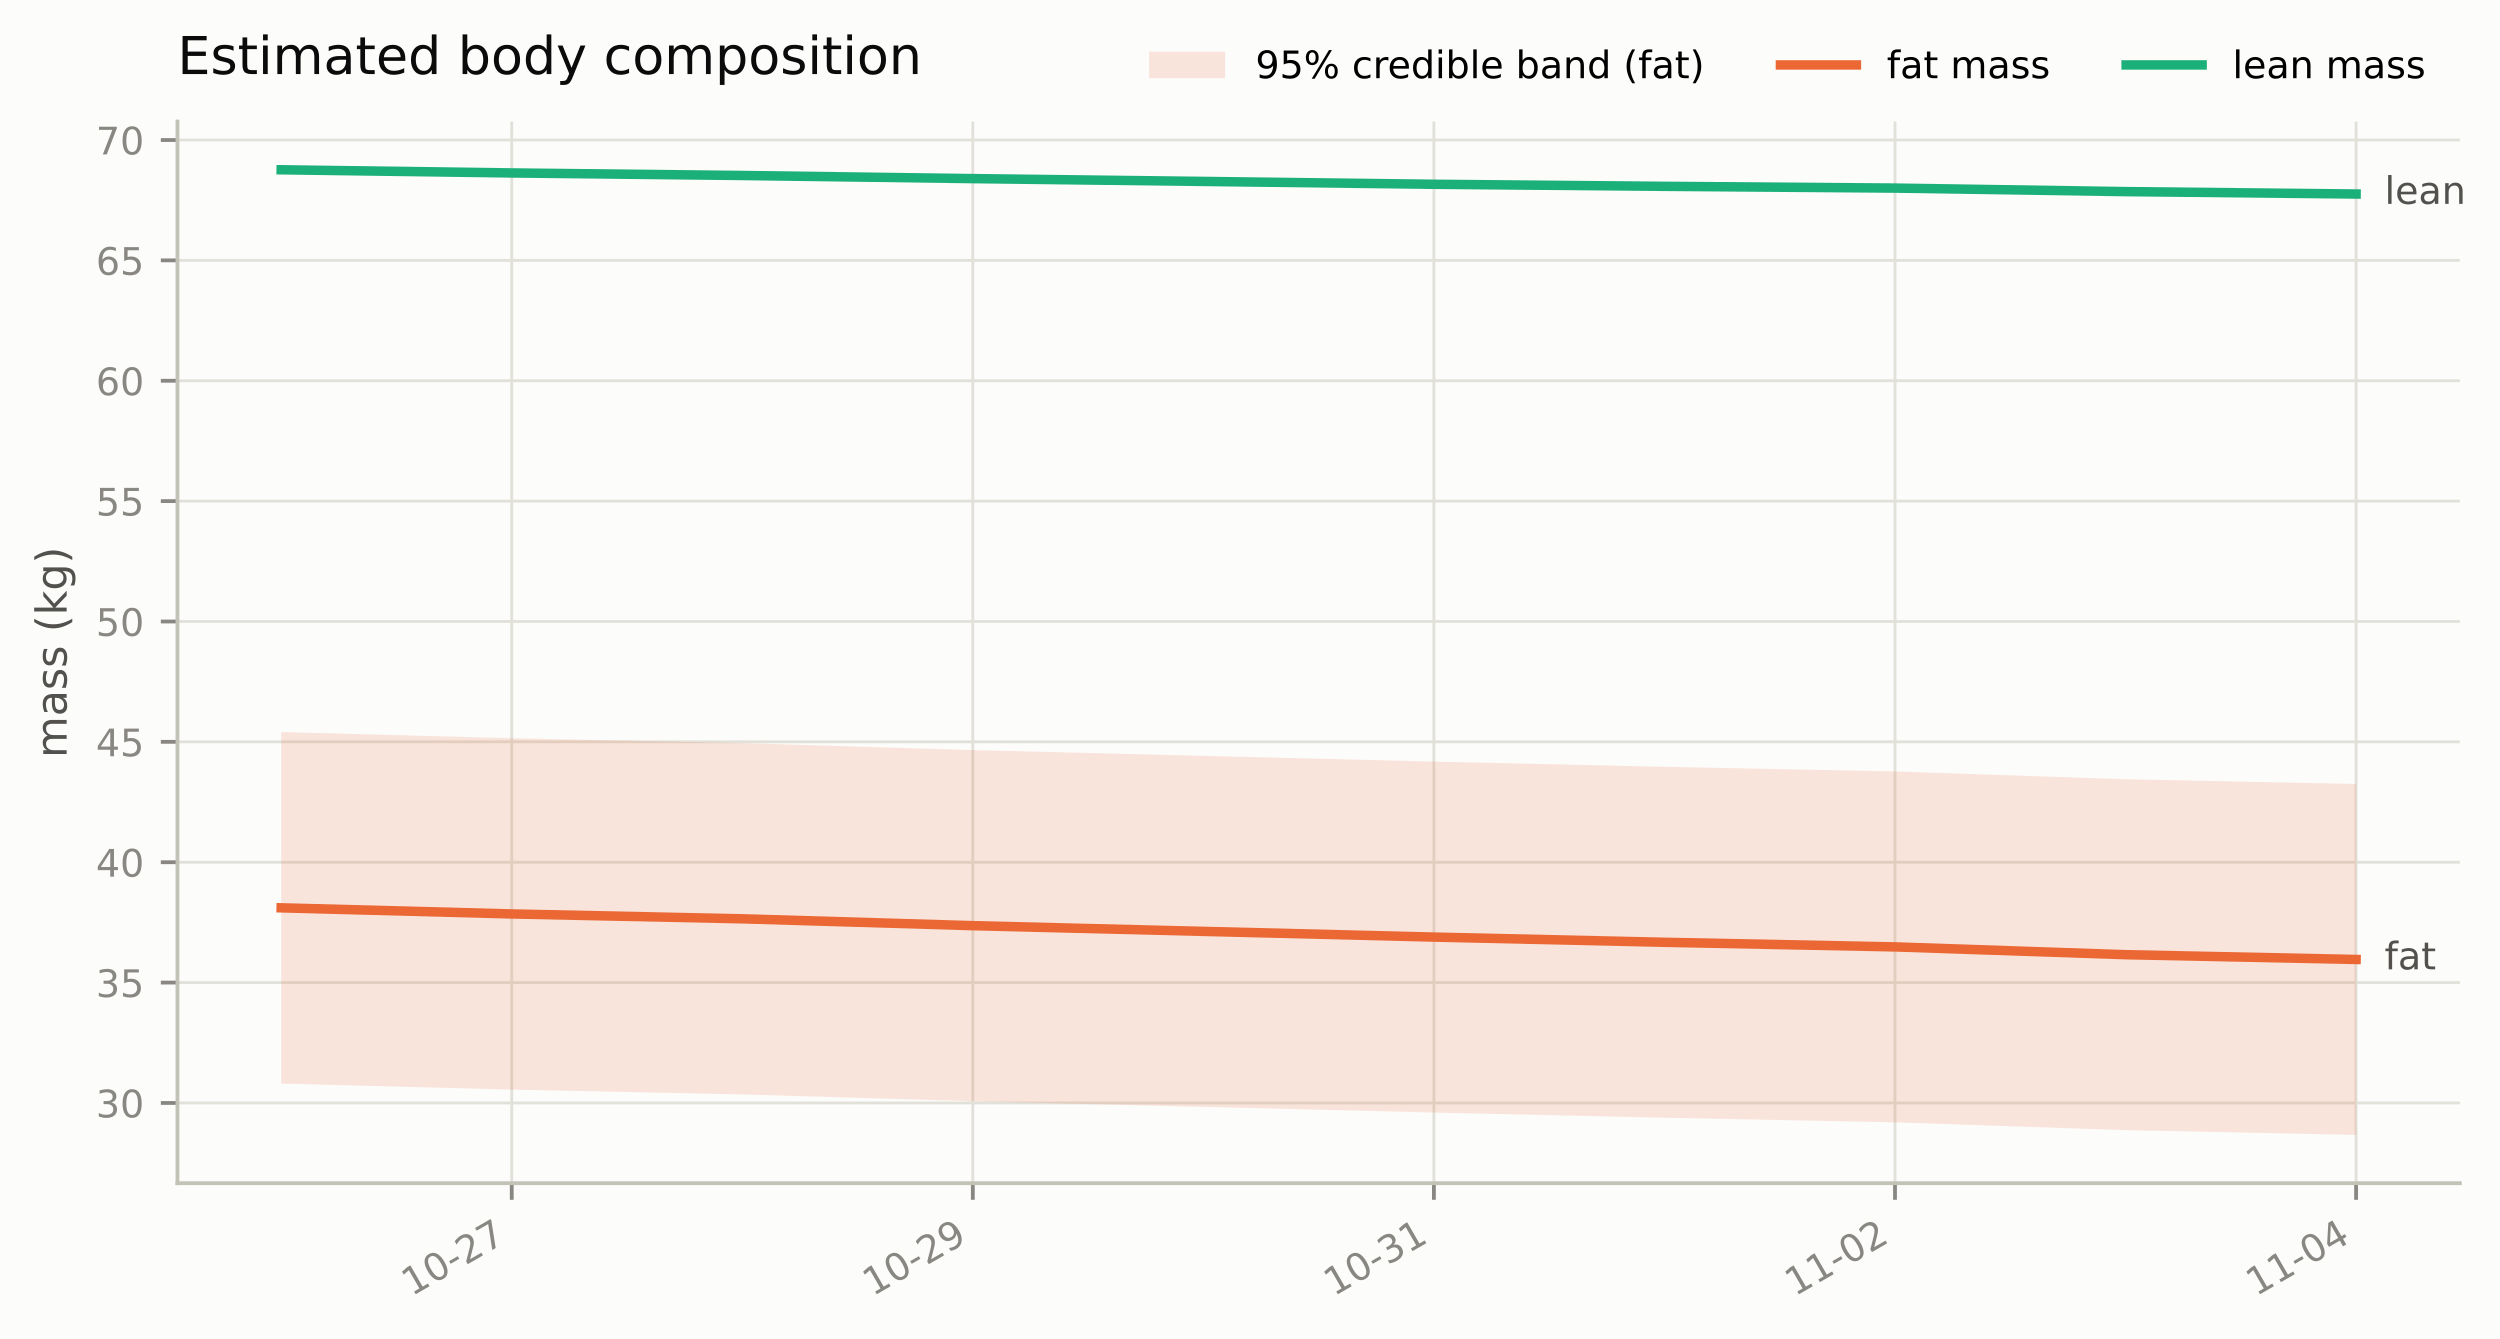
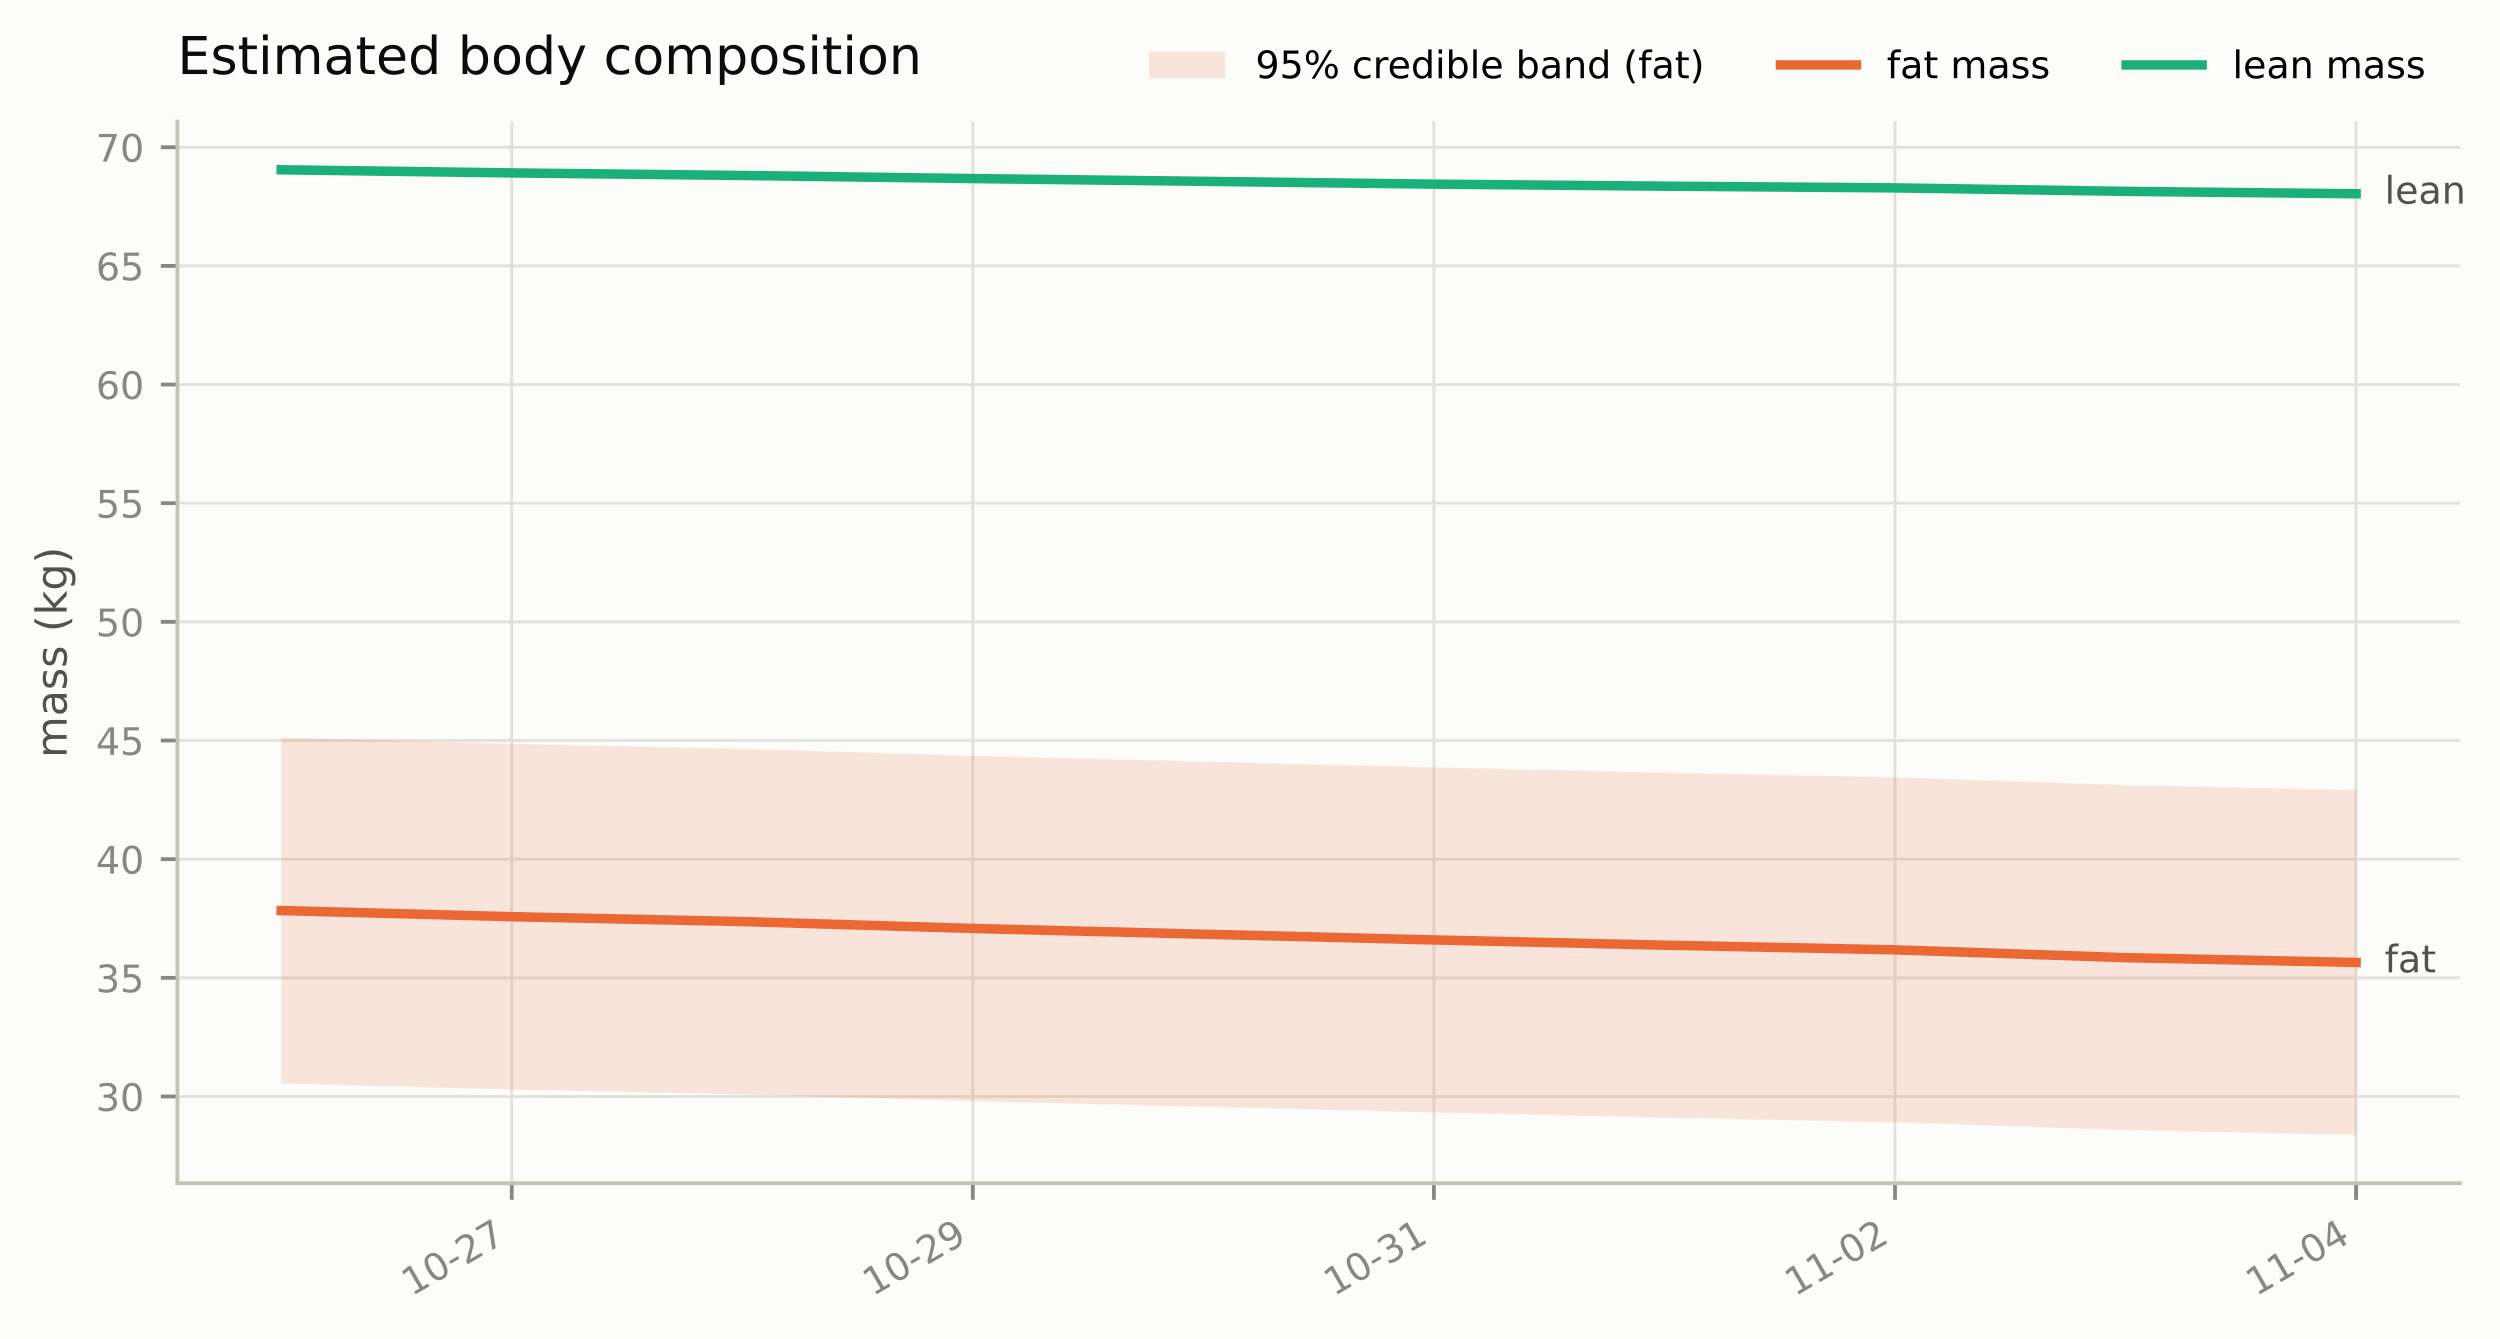
<svg xmlns="http://www.w3.org/2000/svg" xmlns:xlink="http://www.w3.org/1999/xlink" width="526.643pt" height="282pt" viewBox="0 0 526.643 282" version="1.1">
  <defs>
    <style type="text/css">*{stroke-linejoin: round; stroke-linecap: butt}</style>
  </defs>
  <g id="figure_1">
    <g id="patch_1">
      <path d="M 0 282  L 526.643 282  L 526.643 0  L 0 0  z " style="fill: #fcfcfb" />
    </g>
    <g id="axes_1">
      <g id="patch_2">
        <path d="M 37.381 249.248  L 518.18 249.248  L 518.18 25.601  L 37.381 25.601  z " style="fill: #fcfcfb" />
      </g>
      <g id="matplotlib.axis_1">
        <g id="xtick_1">
          <g id="line2d_1">
-             <path d="M 107.801 249.248  L 107.801 25.601  " clip-path="url(#p825ac69d52)" style="fill: none; stroke: #e1e0d9; stroke-width: 0.6; stroke-linecap: square" />
+             <path d="M 107.801 249.248  L 107.801 25.601  " clip-path="url(#p32c77ac8d5)" style="fill: none; stroke: #e1e0d9; stroke-width: 0.6; stroke-linecap: square" />
          </g>
          <g id="line2d_2">
            <defs>
-               <path id="m55d4fa078a" d="M 0 0  L 0 3.5  " style="stroke: #898781; stroke-width: 0.8" />
+               <path id="m93866d8496" d="M 0 0  L 0 3.5  " style="stroke: #898781; stroke-width: 0.8" />
            </defs>
            <g>
-               <use xlink:href="#m55d4fa078a" x="107.801" y="249.248" style="fill: #898781; stroke: #898781; stroke-width: 0.8" />
+               <use xlink:href="#m93866d8496" x="107.801" y="249.248" style="fill: #898781; stroke: #898781; stroke-width: 0.8" />
            </g>
          </g>
          <g id="text_1">
            <g style="fill: #898781" transform="translate(86.70807 273.1351) rotate(-30) scale(0.08 -0.08)">
              <defs>
                <path id="DejaVuSans-14" d="M 794 531  L 1825 531  L 1825 4091  L 703 3866  L 703 4441  L 1819 4666  L 2450 4666  L 2450 531  L 3481 531  L 3481 0  L 794 0  L 794 531  z " transform="scale(0.015625)" />
                <path id="DejaVuSans-13" d="M 2034 4250  Q 1547 4250 1301 3770  Q 1056 3291 1056 2328  Q 1056 1369 1301 889  Q 1547 409 2034 409  Q 2525 409 2770 889  Q 3016 1369 3016 2328  Q 3016 3291 2770 3770  Q 2525 4250 2034 4250  z M 2034 4750  Q 2819 4750 3233 4129  Q 3647 3509 3647 2328  Q 3647 1150 3233 529  Q 2819 -91 2034 -91  Q 1250 -91 836 529  Q 422 1150 422 2328  Q 422 3509 836 4129  Q 1250 4750 2034 4750  z " transform="scale(0.015625)" />
                <path id="DejaVuSans-10" d="M 313 2009  L 1997 2009  L 1997 1497  L 313 1497  L 313 2009  z " transform="scale(0.015625)" />
                <path id="DejaVuSans-15" d="M 1228 531  L 3431 531  L 3431 0  L 469 0  L 469 531  Q 828 903 1448 1529  Q 2069 2156 2228 2338  Q 2531 2678 2651 2914  Q 2772 3150 2772 3378  Q 2772 3750 2511 3984  Q 2250 4219 1831 4219  Q 1534 4219 1204 4116  Q 875 4013 500 3803  L 500 4441  Q 881 4594 1212 4672  Q 1544 4750 1819 4750  Q 2544 4750 2975 4387  Q 3406 4025 3406 3419  Q 3406 3131 3298 2873  Q 3191 2616 2906 2266  Q 2828 2175 2409 1742  Q 1991 1309 1228 531  z " transform="scale(0.015625)" />
                <path id="DejaVuSans-1a" d="M 525 4666  L 3525 4666  L 3525 4397  L 1831 0  L 1172 0  L 2766 4134  L 525 4134  L 525 4666  z " transform="scale(0.015625)" />
              </defs>
              <use xlink:href="#DejaVuSans-14" />
              <use xlink:href="#DejaVuSans-13" transform="translate(63.625 0)" />
              <use xlink:href="#DejaVuSans-10" transform="translate(127.25 0)" />
              <use xlink:href="#DejaVuSans-15" transform="translate(163.3281 0)" />
              <use xlink:href="#DejaVuSans-1a" transform="translate(226.9531 0)" />
            </g>
          </g>
        </g>
        <g id="xtick_2">
          <g id="line2d_3">
-             <path d="M 204.932 249.248  L 204.932 25.601  " clip-path="url(#p825ac69d52)" style="fill: none; stroke: #e1e0d9; stroke-width: 0.6; stroke-linecap: square" />
+             <path d="M 204.932 249.248  L 204.932 25.601  " clip-path="url(#p32c77ac8d5)" style="fill: none; stroke: #e1e0d9; stroke-width: 0.6; stroke-linecap: square" />
          </g>
          <g id="line2d_4">
            <g>
-               <use xlink:href="#m55d4fa078a" x="204.932" y="249.248" style="fill: #898781; stroke: #898781; stroke-width: 0.8" />
+               <use xlink:href="#m93866d8496" x="204.932" y="249.248" style="fill: #898781; stroke: #898781; stroke-width: 0.8" />
            </g>
          </g>
          <g id="text_2">
            <g style="fill: #898781" transform="translate(183.8393 273.1351) rotate(-30) scale(0.08 -0.08)">
              <defs>
                <path id="DejaVuSans-1c" d="M 703 97  L 703 672  Q 941 559 1184 500  Q 1428 441 1663 441  Q 2288 441 2617 861  Q 2947 1281 2994 2138  Q 2813 1869 2534 1725  Q 2256 1581 1919 1581  Q 1219 1581 811 2004  Q 403 2428 403 3163  Q 403 3881 828 4315  Q 1253 4750 1959 4750  Q 2769 4750 3195 4129  Q 3622 3509 3622 2328  Q 3622 1225 3098 567  Q 2575 -91 1691 -91  Q 1453 -91 1209 -44  Q 966 3 703 97  z M 1959 2075  Q 2384 2075 2632 2365  Q 2881 2656 2881 3163  Q 2881 3666 2632 3958  Q 2384 4250 1959 4250  Q 1534 4250 1286 3958  Q 1038 3666 1038 3163  Q 1038 2656 1286 2365  Q 1534 2075 1959 2075  z " transform="scale(0.015625)" />
              </defs>
              <use xlink:href="#DejaVuSans-14" />
              <use xlink:href="#DejaVuSans-13" transform="translate(63.625 0)" />
              <use xlink:href="#DejaVuSans-10" transform="translate(127.25 0)" />
              <use xlink:href="#DejaVuSans-15" transform="translate(163.3281 0)" />
              <use xlink:href="#DejaVuSans-1c" transform="translate(226.9531 0)" />
            </g>
          </g>
        </g>
        <g id="xtick_3">
          <g id="line2d_5">
-             <path d="M 302.063 249.248  L 302.063 25.601  " clip-path="url(#p825ac69d52)" style="fill: none; stroke: #e1e0d9; stroke-width: 0.6; stroke-linecap: square" />
+             <path d="M 302.063 249.248  L 302.063 25.601  " clip-path="url(#p32c77ac8d5)" style="fill: none; stroke: #e1e0d9; stroke-width: 0.6; stroke-linecap: square" />
          </g>
          <g id="line2d_6">
            <g>
-               <use xlink:href="#m55d4fa078a" x="302.063" y="249.248" style="fill: #898781; stroke: #898781; stroke-width: 0.8" />
+               <use xlink:href="#m93866d8496" x="302.063" y="249.248" style="fill: #898781; stroke: #898781; stroke-width: 0.8" />
            </g>
          </g>
          <g id="text_3">
            <g style="fill: #898781" transform="translate(280.9706 273.1351) rotate(-30) scale(0.08 -0.08)">
              <defs>
                <path id="DejaVuSans-16" d="M 2597 2516  Q 3050 2419 3304 2112  Q 3559 1806 3559 1356  Q 3559 666 3084 287  Q 2609 -91 1734 -91  Q 1441 -91 1130 -33  Q 819 25 488 141  L 488 750  Q 750 597 1062 519  Q 1375 441 1716 441  Q 2309 441 2620 675  Q 2931 909 2931 1356  Q 2931 1769 2642 2001  Q 2353 2234 1838 2234  L 1294 2234  L 1294 2753  L 1863 2753  Q 2328 2753 2575 2939  Q 2822 3125 2822 3475  Q 2822 3834 2567 4026  Q 2313 4219 1838 4219  Q 1578 4219 1281 4162  Q 984 4106 628 3988  L 628 4550  Q 988 4650 1302 4700  Q 1616 4750 1894 4750  Q 2613 4750 3031 4423  Q 3450 4097 3450 3541  Q 3450 3153 3228 2886  Q 3006 2619 2597 2516  z " transform="scale(0.015625)" />
              </defs>
              <use xlink:href="#DejaVuSans-14" />
              <use xlink:href="#DejaVuSans-13" transform="translate(63.625 0)" />
              <use xlink:href="#DejaVuSans-10" transform="translate(127.25 0)" />
              <use xlink:href="#DejaVuSans-16" transform="translate(163.3281 0)" />
              <use xlink:href="#DejaVuSans-14" transform="translate(226.9531 0)" />
            </g>
          </g>
        </g>
        <g id="xtick_4">
          <g id="line2d_7">
-             <path d="M 399.195 249.248  L 399.195 25.601  " clip-path="url(#p825ac69d52)" style="fill: none; stroke: #e1e0d9; stroke-width: 0.6; stroke-linecap: square" />
+             <path d="M 399.195 249.248  L 399.195 25.601  " clip-path="url(#p32c77ac8d5)" style="fill: none; stroke: #e1e0d9; stroke-width: 0.6; stroke-linecap: square" />
          </g>
          <g id="line2d_8">
            <g>
-               <use xlink:href="#m55d4fa078a" x="399.195" y="249.248" style="fill: #898781; stroke: #898781; stroke-width: 0.8" />
+               <use xlink:href="#m93866d8496" x="399.195" y="249.248" style="fill: #898781; stroke: #898781; stroke-width: 0.8" />
            </g>
          </g>
          <g id="text_4">
            <g style="fill: #898781" transform="translate(378.1018 273.1351) rotate(-30) scale(0.08 -0.08)">
              <use xlink:href="#DejaVuSans-14" />
              <use xlink:href="#DejaVuSans-14" transform="translate(63.625 0)" />
              <use xlink:href="#DejaVuSans-10" transform="translate(127.25 0)" />
              <use xlink:href="#DejaVuSans-13" transform="translate(163.3281 0)" />
              <use xlink:href="#DejaVuSans-15" transform="translate(226.9531 0)" />
            </g>
          </g>
        </g>
        <g id="xtick_5">
          <g id="line2d_9">
-             <path d="M 496.326 249.248  L 496.326 25.601  " clip-path="url(#p825ac69d52)" style="fill: none; stroke: #e1e0d9; stroke-width: 0.6; stroke-linecap: square" />
+             <path d="M 496.326 249.248  L 496.326 25.601  " clip-path="url(#p32c77ac8d5)" style="fill: none; stroke: #e1e0d9; stroke-width: 0.6; stroke-linecap: square" />
          </g>
          <g id="line2d_10">
            <g>
-               <use xlink:href="#m55d4fa078a" x="496.326" y="249.248" style="fill: #898781; stroke: #898781; stroke-width: 0.8" />
+               <use xlink:href="#m93866d8496" x="496.326" y="249.248" style="fill: #898781; stroke: #898781; stroke-width: 0.8" />
            </g>
          </g>
          <g id="text_5">
            <g style="fill: #898781" transform="translate(475.233 273.1351) rotate(-30) scale(0.08 -0.08)">
              <defs>
                <path id="DejaVuSans-17" d="M 2419 4116  L 825 1625  L 2419 1625  L 2419 4116  z M 2253 4666  L 3047 4666  L 3047 1625  L 3713 1625  L 3713 1100  L 3047 1100  L 3047 0  L 2419 0  L 2419 1100  L 313 1100  L 313 1709  L 2253 4666  z " transform="scale(0.015625)" />
              </defs>
              <use xlink:href="#DejaVuSans-14" />
              <use xlink:href="#DejaVuSans-14" transform="translate(63.625 0)" />
              <use xlink:href="#DejaVuSans-10" transform="translate(127.25 0)" />
              <use xlink:href="#DejaVuSans-13" transform="translate(163.3281 0)" />
              <use xlink:href="#DejaVuSans-17" transform="translate(226.9531 0)" />
            </g>
          </g>
        </g>
      </g>
      <g id="matplotlib.axis_2">
        <g id="ytick_1">
          <g id="line2d_11">
-             <path d="M 37.381 232.344  L 518.18 232.344  " clip-path="url(#p825ac69d52)" style="fill: none; stroke: #e1e0d9; stroke-width: 0.6; stroke-linecap: square" />
+             <path d="M 37.381 230.984  L 518.18 230.984  " clip-path="url(#p32c77ac8d5)" style="fill: none; stroke: #e1e0d9; stroke-width: 0.6; stroke-linecap: square" />
          </g>
          <g id="line2d_12">
            <defs>
-               <path id="m46caca49f3" d="M 0 0  L -3.5 0  " style="stroke: #898781; stroke-width: 0.8" />
+               <path id="m6d77158695" d="M 0 0  L -3.5 0  " style="stroke: #898781; stroke-width: 0.8" />
            </defs>
            <g>
-               <use xlink:href="#m46caca49f3" x="37.381" y="232.344" style="fill: #898781; stroke: #898781; stroke-width: 0.8" />
+               <use xlink:href="#m6d77158695" x="37.381" y="230.984" style="fill: #898781; stroke: #898781; stroke-width: 0.8" />
            </g>
          </g>
          <g id="text_6">
-             <g style="fill: #898781" transform="translate(20.2007 235.3831) scale(0.08 -0.08)">
+             <g style="fill: #898781" transform="translate(20.2007 234.0227) scale(0.08 -0.08)">
              <use xlink:href="#DejaVuSans-16" />
              <use xlink:href="#DejaVuSans-13" transform="translate(63.625 0)" />
            </g>
          </g>
        </g>
        <g id="ytick_2">
          <g id="line2d_13">
-             <path d="M 37.381 206.988  L 518.18 206.988  " clip-path="url(#p825ac69d52)" style="fill: none; stroke: #e1e0d9; stroke-width: 0.6; stroke-linecap: square" />
+             <path d="M 37.381 205.987  L 518.18 205.987  " clip-path="url(#p32c77ac8d5)" style="fill: none; stroke: #e1e0d9; stroke-width: 0.6; stroke-linecap: square" />
          </g>
          <g id="line2d_14">
            <g>
-               <use xlink:href="#m46caca49f3" x="37.381" y="206.988" style="fill: #898781; stroke: #898781; stroke-width: 0.8" />
+               <use xlink:href="#m6d77158695" x="37.381" y="205.987" style="fill: #898781; stroke: #898781; stroke-width: 0.8" />
            </g>
          </g>
          <g id="text_7">
-             <g style="fill: #898781" transform="translate(20.2007 210.0267) scale(0.08 -0.08)">
+             <g style="fill: #898781" transform="translate(20.2007 209.0264) scale(0.08 -0.08)">
              <defs>
                <path id="DejaVuSans-18" d="M 691 4666  L 3169 4666  L 3169 4134  L 1269 4134  L 1269 2991  Q 1406 3038 1543 3061  Q 1681 3084 1819 3084  Q 2600 3084 3056 2656  Q 3513 2228 3513 1497  Q 3513 744 3044 326  Q 2575 -91 1722 -91  Q 1428 -91 1123 -41  Q 819 9 494 109  L 494 744  Q 775 591 1075 516  Q 1375 441 1709 441  Q 2250 441 2565 725  Q 2881 1009 2881 1497  Q 2881 1984 2565 2268  Q 2250 2553 1709 2553  Q 1456 2553 1204 2497  Q 953 2441 691 2322  L 691 4666  z " transform="scale(0.015625)" />
              </defs>
              <use xlink:href="#DejaVuSans-16" />
              <use xlink:href="#DejaVuSans-18" transform="translate(63.625 0)" />
            </g>
          </g>
        </g>
        <g id="ytick_3">
          <g id="line2d_15">
-             <path d="M 37.381 181.631  L 518.18 181.631  " clip-path="url(#p825ac69d52)" style="fill: none; stroke: #e1e0d9; stroke-width: 0.6; stroke-linecap: square" />
+             <path d="M 37.381 180.991  L 518.18 180.991  " clip-path="url(#p32c77ac8d5)" style="fill: none; stroke: #e1e0d9; stroke-width: 0.6; stroke-linecap: square" />
          </g>
          <g id="line2d_16">
            <g>
-               <use xlink:href="#m46caca49f3" x="37.381" y="181.631" style="fill: #898781; stroke: #898781; stroke-width: 0.8" />
+               <use xlink:href="#m6d77158695" x="37.381" y="180.991" style="fill: #898781; stroke: #898781; stroke-width: 0.8" />
            </g>
          </g>
          <g id="text_8">
-             <g style="fill: #898781" transform="translate(20.2007 184.6703) scale(0.08 -0.08)">
+             <g style="fill: #898781" transform="translate(20.2007 184.03) scale(0.08 -0.08)">
              <use xlink:href="#DejaVuSans-17" />
              <use xlink:href="#DejaVuSans-13" transform="translate(63.625 0)" />
            </g>
          </g>
        </g>
        <g id="ytick_4">
          <g id="line2d_17">
-             <path d="M 37.381 156.275  L 518.18 156.275  " clip-path="url(#p825ac69d52)" style="fill: none; stroke: #e1e0d9; stroke-width: 0.6; stroke-linecap: square" />
+             <path d="M 37.381 155.995  L 518.18 155.995  " clip-path="url(#p32c77ac8d5)" style="fill: none; stroke: #e1e0d9; stroke-width: 0.6; stroke-linecap: square" />
          </g>
          <g id="line2d_18">
            <g>
-               <use xlink:href="#m46caca49f3" x="37.381" y="156.275" style="fill: #898781; stroke: #898781; stroke-width: 0.8" />
+               <use xlink:href="#m6d77158695" x="37.381" y="155.995" style="fill: #898781; stroke: #898781; stroke-width: 0.8" />
            </g>
          </g>
          <g id="text_9">
-             <g style="fill: #898781" transform="translate(20.2007 159.3138) scale(0.08 -0.08)">
+             <g style="fill: #898781" transform="translate(20.2007 159.0337) scale(0.08 -0.08)">
              <use xlink:href="#DejaVuSans-17" />
              <use xlink:href="#DejaVuSans-18" transform="translate(63.625 0)" />
            </g>
          </g>
        </g>
        <g id="ytick_5">
          <g id="line2d_19">
-             <path d="M 37.381 130.918  L 518.18 130.918  " clip-path="url(#p825ac69d52)" style="fill: none; stroke: #e1e0d9; stroke-width: 0.6; stroke-linecap: square" />
+             <path d="M 37.381 130.998  L 518.18 130.998  " clip-path="url(#p32c77ac8d5)" style="fill: none; stroke: #e1e0d9; stroke-width: 0.6; stroke-linecap: square" />
          </g>
          <g id="line2d_20">
            <g>
-               <use xlink:href="#m46caca49f3" x="37.381" y="130.918" style="fill: #898781; stroke: #898781; stroke-width: 0.8" />
+               <use xlink:href="#m6d77158695" x="37.381" y="130.998" style="fill: #898781; stroke: #898781; stroke-width: 0.8" />
            </g>
          </g>
          <g id="text_10">
-             <g style="fill: #898781" transform="translate(20.2007 133.9574) scale(0.08 -0.08)">
+             <g style="fill: #898781" transform="translate(20.2007 134.0373) scale(0.08 -0.08)">
              <use xlink:href="#DejaVuSans-18" />
              <use xlink:href="#DejaVuSans-13" transform="translate(63.625 0)" />
            </g>
          </g>
        </g>
        <g id="ytick_6">
          <g id="line2d_21">
-             <path d="M 37.381 105.562  L 518.18 105.562  " clip-path="url(#p825ac69d52)" style="fill: none; stroke: #e1e0d9; stroke-width: 0.6; stroke-linecap: square" />
+             <path d="M 37.381 106.002  L 518.18 106.002  " clip-path="url(#p32c77ac8d5)" style="fill: none; stroke: #e1e0d9; stroke-width: 0.6; stroke-linecap: square" />
          </g>
          <g id="line2d_22">
            <g>
-               <use xlink:href="#m46caca49f3" x="37.381" y="105.562" style="fill: #898781; stroke: #898781; stroke-width: 0.8" />
+               <use xlink:href="#m6d77158695" x="37.381" y="106.002" style="fill: #898781; stroke: #898781; stroke-width: 0.8" />
            </g>
          </g>
          <g id="text_11">
-             <g style="fill: #898781" transform="translate(20.2007 108.601) scale(0.08 -0.08)">
+             <g style="fill: #898781" transform="translate(20.2007 109.041) scale(0.08 -0.08)">
              <use xlink:href="#DejaVuSans-18" />
              <use xlink:href="#DejaVuSans-18" transform="translate(63.625 0)" />
            </g>
          </g>
        </g>
        <g id="ytick_7">
          <g id="line2d_23">
-             <path d="M 37.381 80.206  L 518.18 80.206  " clip-path="url(#p825ac69d52)" style="fill: none; stroke: #e1e0d9; stroke-width: 0.6; stroke-linecap: square" />
+             <path d="M 37.381 81.006  L 518.18 81.006  " clip-path="url(#p32c77ac8d5)" style="fill: none; stroke: #e1e0d9; stroke-width: 0.6; stroke-linecap: square" />
          </g>
          <g id="line2d_24">
            <g>
-               <use xlink:href="#m46caca49f3" x="37.381" y="80.206" style="fill: #898781; stroke: #898781; stroke-width: 0.8" />
+               <use xlink:href="#m6d77158695" x="37.381" y="81.006" style="fill: #898781; stroke: #898781; stroke-width: 0.8" />
            </g>
          </g>
          <g id="text_12">
-             <g style="fill: #898781" transform="translate(20.2007 83.24458) scale(0.08 -0.08)">
+             <g style="fill: #898781" transform="translate(20.2007 84.04463) scale(0.08 -0.08)">
              <defs>
                <path id="DejaVuSans-19" d="M 2113 2584  Q 1688 2584 1439 2293  Q 1191 2003 1191 1497  Q 1191 994 1439 701  Q 1688 409 2113 409  Q 2538 409 2786 701  Q 3034 994 3034 1497  Q 3034 2003 2786 2293  Q 2538 2584 2113 2584  z M 3366 4563  L 3366 3988  Q 3128 4100 2886 4159  Q 2644 4219 2406 4219  Q 1781 4219 1451 3797  Q 1122 3375 1075 2522  Q 1259 2794 1537 2939  Q 1816 3084 2150 3084  Q 2853 3084 3261 2657  Q 3669 2231 3669 1497  Q 3669 778 3244 343  Q 2819 -91 2113 -91  Q 1303 -91 875 529  Q 447 1150 447 2328  Q 447 3434 972 4092  Q 1497 4750 2381 4750  Q 2619 4750 2861 4703  Q 3103 4656 3366 4563  z " transform="scale(0.015625)" />
              </defs>
              <use xlink:href="#DejaVuSans-19" />
              <use xlink:href="#DejaVuSans-13" transform="translate(63.625 0)" />
            </g>
          </g>
        </g>
        <g id="ytick_8">
          <g id="line2d_25">
-             <path d="M 37.381 54.849  L 518.18 54.849  " clip-path="url(#p825ac69d52)" style="fill: none; stroke: #e1e0d9; stroke-width: 0.6; stroke-linecap: square" />
+             <path d="M 37.381 56.009  L 518.18 56.009  " clip-path="url(#p32c77ac8d5)" style="fill: none; stroke: #e1e0d9; stroke-width: 0.6; stroke-linecap: square" />
          </g>
          <g id="line2d_26">
            <g>
-               <use xlink:href="#m46caca49f3" x="37.381" y="54.849" style="fill: #898781; stroke: #898781; stroke-width: 0.8" />
+               <use xlink:href="#m6d77158695" x="37.381" y="56.009" style="fill: #898781; stroke: #898781; stroke-width: 0.8" />
            </g>
          </g>
          <g id="text_13">
-             <g style="fill: #898781" transform="translate(20.2007 57.88815) scale(0.08 -0.08)">
+             <g style="fill: #898781" transform="translate(20.2007 59.04828) scale(0.08 -0.08)">
              <use xlink:href="#DejaVuSans-19" />
              <use xlink:href="#DejaVuSans-18" transform="translate(63.625 0)" />
            </g>
          </g>
        </g>
        <g id="ytick_9">
          <g id="line2d_27">
-             <path d="M 37.381 29.493  L 518.18 29.493  " clip-path="url(#p825ac69d52)" style="fill: none; stroke: #e1e0d9; stroke-width: 0.6; stroke-linecap: square" />
+             <path d="M 37.381 31.013  L 518.18 31.013  " clip-path="url(#p32c77ac8d5)" style="fill: none; stroke: #e1e0d9; stroke-width: 0.6; stroke-linecap: square" />
          </g>
          <g id="line2d_28">
            <g>
-               <use xlink:href="#m46caca49f3" x="37.381" y="29.493" style="fill: #898781; stroke: #898781; stroke-width: 0.8" />
+               <use xlink:href="#m6d77158695" x="37.381" y="31.013" style="fill: #898781; stroke: #898781; stroke-width: 0.8" />
            </g>
          </g>
          <g id="text_14">
-             <g style="fill: #898781" transform="translate(20.2007 32.53173) scale(0.08 -0.08)">
+             <g style="fill: #898781" transform="translate(20.2007 34.05193) scale(0.08 -0.08)">
              <use xlink:href="#DejaVuSans-1a" />
              <use xlink:href="#DejaVuSans-13" transform="translate(63.625 0)" />
            </g>
          </g>
        </g>
        <g id="text_15">
          <g style="fill: #52514e" transform="translate(14.03859 159.6579) rotate(-90) scale(0.09 -0.09)">
            <defs>
              <path id="DejaVuSans-50" d="M 3328 2828  Q 3544 3216 3844 3400  Q 4144 3584 4550 3584  Q 5097 3584 5394 3201  Q 5691 2819 5691 2113  L 5691 0  L 5113 0  L 5113 2094  Q 5113 2597 4934 2840  Q 4756 3084 4391 3084  Q 3944 3084 3684 2787  Q 3425 2491 3425 1978  L 3425 0  L 2847 0  L 2847 2094  Q 2847 2600 2669 2842  Q 2491 3084 2119 3084  Q 1678 3084 1418 2786  Q 1159 2488 1159 1978  L 1159 0  L 581 0  L 581 3500  L 1159 3500  L 1159 2956  Q 1356 3278 1631 3431  Q 1906 3584 2284 3584  Q 2666 3584 2933 3390  Q 3200 3197 3328 2828  z " transform="scale(0.015625)" />
              <path id="DejaVuSans-44" d="M 2194 1759  Q 1497 1759 1228 1600  Q 959 1441 959 1056  Q 959 750 1161 570  Q 1363 391 1709 391  Q 2188 391 2477 730  Q 2766 1069 2766 1631  L 2766 1759  L 2194 1759  z M 3341 1997  L 3341 0  L 2766 0  L 2766 531  Q 2569 213 2275 61  Q 1981 -91 1556 -91  Q 1019 -91 701 211  Q 384 513 384 1019  Q 384 1609 779 1909  Q 1175 2209 1959 2209  L 2766 2209  L 2766 2266  Q 2766 2663 2505 2880  Q 2244 3097 1772 3097  Q 1472 3097 1187 3025  Q 903 2953 641 2809  L 641 3341  Q 956 3463 1253 3523  Q 1550 3584 1831 3584  Q 2591 3584 2966 3190  Q 3341 2797 3341 1997  z " transform="scale(0.015625)" />
              <path id="DejaVuSans-56" d="M 2834 3397  L 2834 2853  Q 2591 2978 2328 3040  Q 2066 3103 1784 3103  Q 1356 3103 1142 2972  Q 928 2841 928 2578  Q 928 2378 1081 2264  Q 1234 2150 1697 2047  L 1894 2003  Q 2506 1872 2764 1633  Q 3022 1394 3022 966  Q 3022 478 2636 193  Q 2250 -91 1575 -91  Q 1294 -91 989 -36  Q 684 19 347 128  L 347 722  Q 666 556 975 473  Q 1284 391 1588 391  Q 1994 391 2212 530  Q 2431 669 2431 922  Q 2431 1156 2273 1281  Q 2116 1406 1581 1522  L 1381 1569  Q 847 1681 609 1914  Q 372 2147 372 2553  Q 372 3047 722 3315  Q 1072 3584 1716 3584  Q 2034 3584 2315 3537  Q 2597 3491 2834 3397  z " transform="scale(0.015625)" />
              <path id="DejaVuSans-3" transform="scale(0.015625)" />
              <path id="DejaVuSans-b" d="M 1984 4856  Q 1566 4138 1362 3434  Q 1159 2731 1159 2009  Q 1159 1288 1364 580  Q 1569 -128 1984 -844  L 1484 -844  Q 1016 -109 783 600  Q 550 1309 550 2009  Q 550 2706 781 3412  Q 1013 4119 1484 4856  L 1984 4856  z " transform="scale(0.015625)" />
              <path id="DejaVuSans-4e" d="M 581 4863  L 1159 4863  L 1159 1991  L 2875 3500  L 3609 3500  L 1753 1863  L 3688 0  L 2938 0  L 1159 1709  L 1159 0  L 581 0  L 581 4863  z " transform="scale(0.015625)" />
              <path id="DejaVuSans-4a" d="M 2906 1791  Q 2906 2416 2648 2759  Q 2391 3103 1925 3103  Q 1463 3103 1205 2759  Q 947 2416 947 1791  Q 947 1169 1205 825  Q 1463 481 1925 481  Q 2391 481 2648 825  Q 2906 1169 2906 1791  z M 3481 434  Q 3481 -459 3084 -895  Q 2688 -1331 1869 -1331  Q 1566 -1331 1297 -1286  Q 1028 -1241 775 -1147  L 775 -588  Q 1028 -725 1275 -790  Q 1522 -856 1778 -856  Q 2344 -856 2625 -561  Q 2906 -266 2906 331  L 2906 616  Q 2728 306 2450 153  Q 2172 0 1784 0  Q 1141 0 747 490  Q 353 981 353 1791  Q 353 2603 747 3093  Q 1141 3584 1784 3584  Q 2172 3584 2450 3431  Q 2728 3278 2906 2969  L 2906 3500  L 3481 3500  L 3481 434  z " transform="scale(0.015625)" />
              <path id="DejaVuSans-c" d="M 513 4856  L 1013 4856  Q 1481 4119 1714 3412  Q 1947 2706 1947 2009  Q 1947 1309 1714 600  Q 1481 -109 1013 -844  L 513 -844  Q 928 -128 1133 580  Q 1338 1288 1338 2009  Q 1338 2731 1133 3434  Q 928 4138 513 4856  z " transform="scale(0.015625)" />
            </defs>
            <use xlink:href="#DejaVuSans-50" />
            <use xlink:href="#DejaVuSans-44" transform="translate(97.40625 0)" />
            <use xlink:href="#DejaVuSans-56" transform="translate(158.6875 0)" />
            <use xlink:href="#DejaVuSans-56" transform="translate(210.7812 0)" />
            <use xlink:href="#DejaVuSans-3" transform="translate(262.875 0)" />
            <use xlink:href="#DejaVuSans-b" transform="translate(294.6562 0)" />
            <use xlink:href="#DejaVuSans-4e" transform="translate(333.6719 0)" />
            <use xlink:href="#DejaVuSans-4a" transform="translate(391.5781 0)" />
            <use xlink:href="#DejaVuSans-c" transform="translate(455.0625 0)" />
          </g>
        </g>
      </g>
      <g id="FillBetweenPolyCollection_1">
        <defs>
-           <path id="m0c4a6c0a24" d="M 59.235 -127.791  L 59.235 -53.729  L 107.801 -52.458  L 156.366 -51.448  L 204.932 -50.015  L 253.498 -48.824  L 302.063 -47.63  L 350.629 -46.537  L 399.195 -45.566  L 447.76 -43.926  L 496.326 -42.917  L 496.326 -116.846  L 496.326 -116.846  L 447.76 -117.847  L 399.195 -119.492  L 350.629 -120.461  L 302.063 -121.561  L 253.498 -122.773  L 204.932 -123.986  L 156.366 -125.448  L 107.801 -126.484  L 59.235 -127.791  z " />
+           <path id="m653285bf82" d="M 59.235 -126.608  L 59.235 -53.761  L 107.801 -52.489  L 156.366 -51.474  L 204.932 -50.042  L 253.498 -48.849  L 302.063 -47.651  L 350.629 -46.552  L 399.195 -45.573  L 447.76 -43.933  L 496.326 -42.917  L 496.326 -115.576  L 496.326 -115.576  L 447.76 -116.591  L 399.195 -118.244  L 350.629 -119.226  L 302.063 -120.339  L 253.498 -121.561  L 204.932 -122.781  L 156.366 -124.248  L 107.801 -125.293  L 59.235 -126.608  z " />
        </defs>
-         <g clip-path="url(#p825ac69d52)">
-           <use xlink:href="#m0c4a6c0a24" x="0" y="282" style="fill: #eb6834; fill-opacity: 0.16" />
+         <g clip-path="url(#p32c77ac8d5)">
+           <use xlink:href="#m653285bf82" x="0" y="282" style="fill: #eb6834; fill-opacity: 0.16" />
        </g>
      </g>
      <g id="line2d_29">
-         <path d="M 59.235 191.24  L 107.801 192.529  L 156.366 193.552  L 204.932 194.999  L 253.498 196.201  L 302.063 197.404  L 350.629 198.5  L 399.195 199.47  L 447.76 201.113  L 496.326 202.118  " clip-path="url(#p825ac69d52)" style="fill: none; stroke: #eb6834; stroke-width: 2; stroke-linecap: square" />
+         <path d="M 59.235 191.815  L 107.801 193.109  L 156.366 194.138  L 204.932 195.588  L 253.498 196.794  L 302.063 198.005  L 350.629 199.11  L 399.195 200.091  L 447.76 201.738  L 496.326 202.753  " clip-path="url(#p32c77ac8d5)" style="fill: none; stroke: #eb6834; stroke-width: 2; stroke-linecap: square" />
      </g>
      <g id="line2d_30">
-         <path d="M 59.235 35.766  L 107.801 36.431  L 156.366 36.969  L 204.932 37.626  L 253.498 38.217  L 302.063 38.819  L 350.629 39.253  L 399.195 39.622  L 447.76 40.364  L 496.326 40.87  " clip-path="url(#p825ac69d52)" style="fill: none; stroke: #1baf7a; stroke-width: 2; stroke-linecap: square" />
+         <path d="M 59.235 35.766  L 107.801 36.428  L 156.366 36.964  L 204.932 37.614  L 253.498 38.197  L 302.063 38.79  L 350.629 39.217  L 399.195 39.579  L 447.76 40.313  L 496.326 40.814  " clip-path="url(#p32c77ac8d5)" style="fill: none; stroke: #1baf7a; stroke-width: 2; stroke-linecap: square" />
      </g>
      <g id="patch_3">
        <path d="M 37.381 249.248  L 37.381 25.601  " style="fill: none; stroke: #c3c2b7; stroke-width: 0.8; stroke-linejoin: miter; stroke-linecap: square" />
      </g>
      <g id="patch_4">
        <path d="M 37.381 249.248  L 518.18 249.248  " style="fill: none; stroke: #c3c2b7; stroke-width: 0.8; stroke-linejoin: miter; stroke-linecap: square" />
      </g>
      <g id="text_16">
-         <g style="fill: #52514e" transform="translate(502.3258 204.1963) scale(0.08 -0.08)">
+         <g style="fill: #52514e" transform="translate(502.3258 204.8316) scale(0.08 -0.08)">
          <defs>
            <path id="DejaVuSans-49" d="M 2375 4863  L 2375 4384  L 1825 4384  Q 1516 4384 1395 4259  Q 1275 4134 1275 3809  L 1275 3500  L 2222 3500  L 2222 3053  L 1275 3053  L 1275 0  L 697 0  L 697 3053  L 147 3053  L 147 3500  L 697 3500  L 697 3744  Q 697 4328 969 4595  Q 1241 4863 1831 4863  L 2375 4863  z " transform="scale(0.015625)" />
            <path id="DejaVuSans-57" d="M 1172 4494  L 1172 3500  L 2356 3500  L 2356 3053  L 1172 3053  L 1172 1153  Q 1172 725 1289 603  Q 1406 481 1766 481  L 2356 481  L 2356 0  L 1766 0  Q 1100 0 847 248  Q 594 497 594 1153  L 594 3053  L 172 3053  L 172 3500  L 594 3500  L 594 4494  L 1172 4494  z " transform="scale(0.015625)" />
          </defs>
          <use xlink:href="#DejaVuSans-49" />
          <use xlink:href="#DejaVuSans-44" transform="translate(35.20312 0)" />
          <use xlink:href="#DejaVuSans-57" transform="translate(96.48438 0)" />
        </g>
      </g>
      <g id="text_17">
-         <g style="fill: #52514e" transform="translate(502.3258 42.94893) scale(0.08 -0.08)">
+         <g style="fill: #52514e" transform="translate(502.3258 42.8923) scale(0.08 -0.08)">
          <defs>
            <path id="DejaVuSans-4f" d="M 603 4863  L 1178 4863  L 1178 0  L 603 0  L 603 4863  z " transform="scale(0.015625)" />
            <path id="DejaVuSans-48" d="M 3597 1894  L 3597 1613  L 953 1613  Q 991 1019 1311 708  Q 1631 397 2203 397  Q 2534 397 2845 478  Q 3156 559 3463 722  L 3463 178  Q 3153 47 2828 -22  Q 2503 -91 2169 -91  Q 1331 -91 842 396  Q 353 884 353 1716  Q 353 2575 817 3079  Q 1281 3584 2069 3584  Q 2775 3584 3186 3129  Q 3597 2675 3597 1894  z M 3022 2063  Q 3016 2534 2758 2815  Q 2500 3097 2075 3097  Q 1594 3097 1305 2825  Q 1016 2553 972 2059  L 3022 2063  z " transform="scale(0.015625)" />
            <path id="DejaVuSans-51" d="M 3513 2113  L 3513 0  L 2938 0  L 2938 2094  Q 2938 2591 2744 2837  Q 2550 3084 2163 3084  Q 1697 3084 1428 2787  Q 1159 2491 1159 1978  L 1159 0  L 581 0  L 581 3500  L 1159 3500  L 1159 2956  Q 1366 3272 1645 3428  Q 1925 3584 2291 3584  Q 2894 3584 3203 3211  Q 3513 2838 3513 2113  z " transform="scale(0.015625)" />
          </defs>
          <use xlink:href="#DejaVuSans-4f" />
          <use xlink:href="#DejaVuSans-48" transform="translate(27.78125 0)" />
          <use xlink:href="#DejaVuSans-44" transform="translate(89.3125 0)" />
          <use xlink:href="#DejaVuSans-51" transform="translate(150.5938 0)" />
        </g>
      </g>
      <g id="text_18">
        <g style="fill: #0b0b0b" transform="translate(37.3807 15.60063) scale(0.11 -0.11)">
          <defs>
            <path id="DejaVuSans-28" d="M 628 4666  L 3578 4666  L 3578 4134  L 1259 4134  L 1259 2753  L 3481 2753  L 3481 2222  L 1259 2222  L 1259 531  L 3634 531  L 3634 0  L 628 0  L 628 4666  z " transform="scale(0.015625)" />
            <path id="DejaVuSans-4c" d="M 603 3500  L 1178 3500  L 1178 0  L 603 0  L 603 3500  z M 603 4863  L 1178 4863  L 1178 4134  L 603 4134  L 603 4863  z " transform="scale(0.015625)" />
            <path id="DejaVuSans-47" d="M 2906 2969  L 2906 4863  L 3481 4863  L 3481 0  L 2906 0  L 2906 525  Q 2725 213 2448 61  Q 2172 -91 1784 -91  Q 1150 -91 751 415  Q 353 922 353 1747  Q 353 2572 751 3078  Q 1150 3584 1784 3584  Q 2172 3584 2448 3432  Q 2725 3281 2906 2969  z M 947 1747  Q 947 1113 1208 752  Q 1469 391 1925 391  Q 2381 391 2643 752  Q 2906 1113 2906 1747  Q 2906 2381 2643 2742  Q 2381 3103 1925 3103  Q 1469 3103 1208 2742  Q 947 2381 947 1747  z " transform="scale(0.015625)" />
            <path id="DejaVuSans-45" d="M 3116 1747  Q 3116 2381 2855 2742  Q 2594 3103 2138 3103  Q 1681 3103 1420 2742  Q 1159 2381 1159 1747  Q 1159 1113 1420 752  Q 1681 391 2138 391  Q 2594 391 2855 752  Q 3116 1113 3116 1747  z M 1159 2969  Q 1341 3281 1617 3432  Q 1894 3584 2278 3584  Q 2916 3584 3314 3078  Q 3713 2572 3713 1747  Q 3713 922 3314 415  Q 2916 -91 2278 -91  Q 1894 -91 1617 61  Q 1341 213 1159 525  L 1159 0  L 581 0  L 581 4863  L 1159 4863  L 1159 2969  z " transform="scale(0.015625)" />
            <path id="DejaVuSans-52" d="M 1959 3097  Q 1497 3097 1228 2736  Q 959 2375 959 1747  Q 959 1119 1226 758  Q 1494 397 1959 397  Q 2419 397 2687 759  Q 2956 1122 2956 1747  Q 2956 2369 2687 2733  Q 2419 3097 1959 3097  z M 1959 3584  Q 2709 3584 3137 3096  Q 3566 2609 3566 1747  Q 3566 888 3137 398  Q 2709 -91 1959 -91  Q 1206 -91 779 398  Q 353 888 353 1747  Q 353 2609 779 3096  Q 1206 3584 1959 3584  z " transform="scale(0.015625)" />
            <path id="DejaVuSans-5c" d="M 2059 -325  Q 1816 -950 1584 -1140  Q 1353 -1331 966 -1331  L 506 -1331  L 506 -850  L 844 -850  Q 1081 -850 1212 -737  Q 1344 -625 1503 -206  L 1606 56  L 191 3500  L 800 3500  L 1894 763  L 2988 3500  L 3597 3500  L 2059 -325  z " transform="scale(0.015625)" />
            <path id="DejaVuSans-46" d="M 3122 3366  L 3122 2828  Q 2878 2963 2633 3030  Q 2388 3097 2138 3097  Q 1578 3097 1268 2742  Q 959 2388 959 1747  Q 959 1106 1268 751  Q 1578 397 2138 397  Q 2388 397 2633 464  Q 2878 531 3122 666  L 3122 134  Q 2881 22 2623 -34  Q 2366 -91 2075 -91  Q 1284 -91 818 406  Q 353 903 353 1747  Q 353 2603 823 3093  Q 1294 3584 2113 3584  Q 2378 3584 2631 3529  Q 2884 3475 3122 3366  z " transform="scale(0.015625)" />
            <path id="DejaVuSans-53" d="M 1159 525  L 1159 -1331  L 581 -1331  L 581 3500  L 1159 3500  L 1159 2969  Q 1341 3281 1617 3432  Q 1894 3584 2278 3584  Q 2916 3584 3314 3078  Q 3713 2572 3713 1747  Q 3713 922 3314 415  Q 2916 -91 2278 -91  Q 1894 -91 1617 61  Q 1341 213 1159 525  z M 3116 1747  Q 3116 2381 2855 2742  Q 2594 3103 2138 3103  Q 1681 3103 1420 2742  Q 1159 2381 1159 1747  Q 1159 1113 1420 752  Q 1681 391 2138 391  Q 2594 391 2855 752  Q 3116 1113 3116 1747  z " transform="scale(0.015625)" />
          </defs>
          <use xlink:href="#DejaVuSans-28" />
          <use xlink:href="#DejaVuSans-56" transform="translate(63.1875 0)" />
          <use xlink:href="#DejaVuSans-57" transform="translate(115.2812 0)" />
          <use xlink:href="#DejaVuSans-4c" transform="translate(154.4844 0)" />
          <use xlink:href="#DejaVuSans-50" transform="translate(182.2656 0)" />
          <use xlink:href="#DejaVuSans-44" transform="translate(279.6719 0)" />
          <use xlink:href="#DejaVuSans-57" transform="translate(340.9531 0)" />
          <use xlink:href="#DejaVuSans-48" transform="translate(380.1562 0)" />
          <use xlink:href="#DejaVuSans-47" transform="translate(441.6875 0)" />
          <use xlink:href="#DejaVuSans-3" transform="translate(505.1719 0)" />
          <use xlink:href="#DejaVuSans-45" transform="translate(536.9531 0)" />
          <use xlink:href="#DejaVuSans-52" transform="translate(600.4375 0)" />
          <use xlink:href="#DejaVuSans-47" transform="translate(661.625 0)" />
          <use xlink:href="#DejaVuSans-5c" transform="translate(725.1094 0)" />
          <use xlink:href="#DejaVuSans-3" transform="translate(784.2969 0)" />
          <use xlink:href="#DejaVuSans-46" transform="translate(816.0781 0)" />
          <use xlink:href="#DejaVuSans-52" transform="translate(871.0625 0)" />
          <use xlink:href="#DejaVuSans-50" transform="translate(932.25 0)" />
          <use xlink:href="#DejaVuSans-53" transform="translate(1029.656 0)" />
          <use xlink:href="#DejaVuSans-52" transform="translate(1093.141 0)" />
          <use xlink:href="#DejaVuSans-56" transform="translate(1154.328 0)" />
          <use xlink:href="#DejaVuSans-4c" transform="translate(1206.422 0)" />
          <use xlink:href="#DejaVuSans-57" transform="translate(1234.203 0)" />
          <use xlink:href="#DejaVuSans-4c" transform="translate(1273.406 0)" />
          <use xlink:href="#DejaVuSans-52" transform="translate(1301.188 0)" />
          <use xlink:href="#DejaVuSans-51" transform="translate(1362.375 0)" />
        </g>
      </g>
      <g id="legend_1">
        <g id="patch_5">
          <path d="M 242.068 16.479  L 258.068 16.479  L 258.068 10.879  L 242.068 10.879  z " style="fill: #eb6834; fill-opacity: 0.16" />
        </g>
        <g id="text_19">
          <g transform="translate(264.4678 16.47875) scale(0.08 -0.08)">
            <defs>
              <path id="DejaVuSans-8" d="M 4653 2053  Q 4381 2053 4226 1822  Q 4072 1591 4072 1178  Q 4072 772 4226 539  Q 4381 306 4653 306  Q 4919 306 5073 539  Q 5228 772 5228 1178  Q 5228 1588 5073 1820  Q 4919 2053 4653 2053  z M 4653 2450  Q 5147 2450 5437 2106  Q 5728 1763 5728 1178  Q 5728 594 5436 251  Q 5144 -91 4653 -91  Q 4153 -91 3862 251  Q 3572 594 3572 1178  Q 3572 1766 3864 2108  Q 4156 2450 4653 2450  z M 1428 4353  Q 1159 4353 1004 4120  Q 850 3888 850 3481  Q 850 3069 1003 2837  Q 1156 2606 1428 2606  Q 1700 2606 1854 2837  Q 2009 3069 2009 3481  Q 2009 3884 1853 4118  Q 1697 4353 1428 4353  z M 4250 4750  L 4750 4750  L 1831 -91  L 1331 -91  L 4250 4750  z M 1428 4750  Q 1922 4750 2215 4408  Q 2509 4066 2509 3481  Q 2509 2891 2217 2550  Q 1925 2209 1428 2209  Q 931 2209 642 2551  Q 353 2894 353 3481  Q 353 4063 643 4406  Q 934 4750 1428 4750  z " transform="scale(0.015625)" />
              <path id="DejaVuSans-55" d="M 2631 2963  Q 2534 3019 2420 3045  Q 2306 3072 2169 3072  Q 1681 3072 1420 2755  Q 1159 2438 1159 1844  L 1159 0  L 581 0  L 581 3500  L 1159 3500  L 1159 2956  Q 1341 3275 1631 3429  Q 1922 3584 2338 3584  Q 2397 3584 2469 3576  Q 2541 3569 2628 3553  L 2631 2963  z " transform="scale(0.015625)" />
            </defs>
            <use xlink:href="#DejaVuSans-1c" />
            <use xlink:href="#DejaVuSans-18" transform="translate(63.625 0)" />
            <use xlink:href="#DejaVuSans-8" transform="translate(127.25 0)" />
            <use xlink:href="#DejaVuSans-3" transform="translate(222.2656 0)" />
            <use xlink:href="#DejaVuSans-46" transform="translate(254.0469 0)" />
            <use xlink:href="#DejaVuSans-55" transform="translate(309.0312 0)" />
            <use xlink:href="#DejaVuSans-48" transform="translate(347.9375 0)" />
            <use xlink:href="#DejaVuSans-47" transform="translate(409.4688 0)" />
            <use xlink:href="#DejaVuSans-4c" transform="translate(472.9531 0)" />
            <use xlink:href="#DejaVuSans-45" transform="translate(500.7344 0)" />
            <use xlink:href="#DejaVuSans-4f" transform="translate(564.2188 0)" />
            <use xlink:href="#DejaVuSans-48" transform="translate(592 0)" />
            <use xlink:href="#DejaVuSans-3" transform="translate(653.5312 0)" />
            <use xlink:href="#DejaVuSans-45" transform="translate(685.3125 0)" />
            <use xlink:href="#DejaVuSans-44" transform="translate(748.7969 0)" />
            <use xlink:href="#DejaVuSans-51" transform="translate(810.0781 0)" />
            <use xlink:href="#DejaVuSans-47" transform="translate(873.4531 0)" />
            <use xlink:href="#DejaVuSans-3" transform="translate(936.9375 0)" />
            <use xlink:href="#DejaVuSans-b" transform="translate(968.7188 0)" />
            <use xlink:href="#DejaVuSans-49" transform="translate(1007.734 0)" />
            <use xlink:href="#DejaVuSans-44" transform="translate(1042.938 0)" />
            <use xlink:href="#DejaVuSans-57" transform="translate(1104.219 0)" />
            <use xlink:href="#DejaVuSans-c" transform="translate(1143.422 0)" />
          </g>
        </g>
        <g id="line2d_31">
          <path d="M 375.063 13.679  L 383.063 13.679  L 391.063 13.679  " style="fill: none; stroke: #eb6834; stroke-width: 2; stroke-linecap: square" />
        </g>
        <g id="text_20">
          <g transform="translate(397.4628 16.47875) scale(0.08 -0.08)">
            <use xlink:href="#DejaVuSans-49" />
            <use xlink:href="#DejaVuSans-44" transform="translate(35.20312 0)" />
            <use xlink:href="#DejaVuSans-57" transform="translate(96.48438 0)" />
            <use xlink:href="#DejaVuSans-3" transform="translate(135.6875 0)" />
            <use xlink:href="#DejaVuSans-50" transform="translate(167.4688 0)" />
            <use xlink:href="#DejaVuSans-44" transform="translate(264.875 0)" />
            <use xlink:href="#DejaVuSans-56" transform="translate(326.1562 0)" />
            <use xlink:href="#DejaVuSans-56" transform="translate(378.25 0)" />
          </g>
        </g>
        <g id="line2d_32">
          <path d="M 447.89 13.679  L 455.89 13.679  L 463.89 13.679  " style="fill: none; stroke: #1baf7a; stroke-width: 2; stroke-linecap: square" />
        </g>
        <g id="text_21">
          <g transform="translate(470.2903 16.47875) scale(0.08 -0.08)">
            <use xlink:href="#DejaVuSans-4f" />
            <use xlink:href="#DejaVuSans-48" transform="translate(27.78125 0)" />
            <use xlink:href="#DejaVuSans-44" transform="translate(89.3125 0)" />
            <use xlink:href="#DejaVuSans-51" transform="translate(150.5938 0)" />
            <use xlink:href="#DejaVuSans-3" transform="translate(213.9688 0)" />
            <use xlink:href="#DejaVuSans-50" transform="translate(245.75 0)" />
            <use xlink:href="#DejaVuSans-44" transform="translate(343.1562 0)" />
            <use xlink:href="#DejaVuSans-56" transform="translate(404.4375 0)" />
            <use xlink:href="#DejaVuSans-56" transform="translate(456.5312 0)" />
          </g>
        </g>
      </g>
    </g>
  </g>
  <defs>
-     <clipPath id="p825ac69d52">
+     <clipPath id="p32c77ac8d5">
      <rect x="37.381" y="25.601" width="480.8" height="223.648" />
    </clipPath>
  </defs>
</svg>
